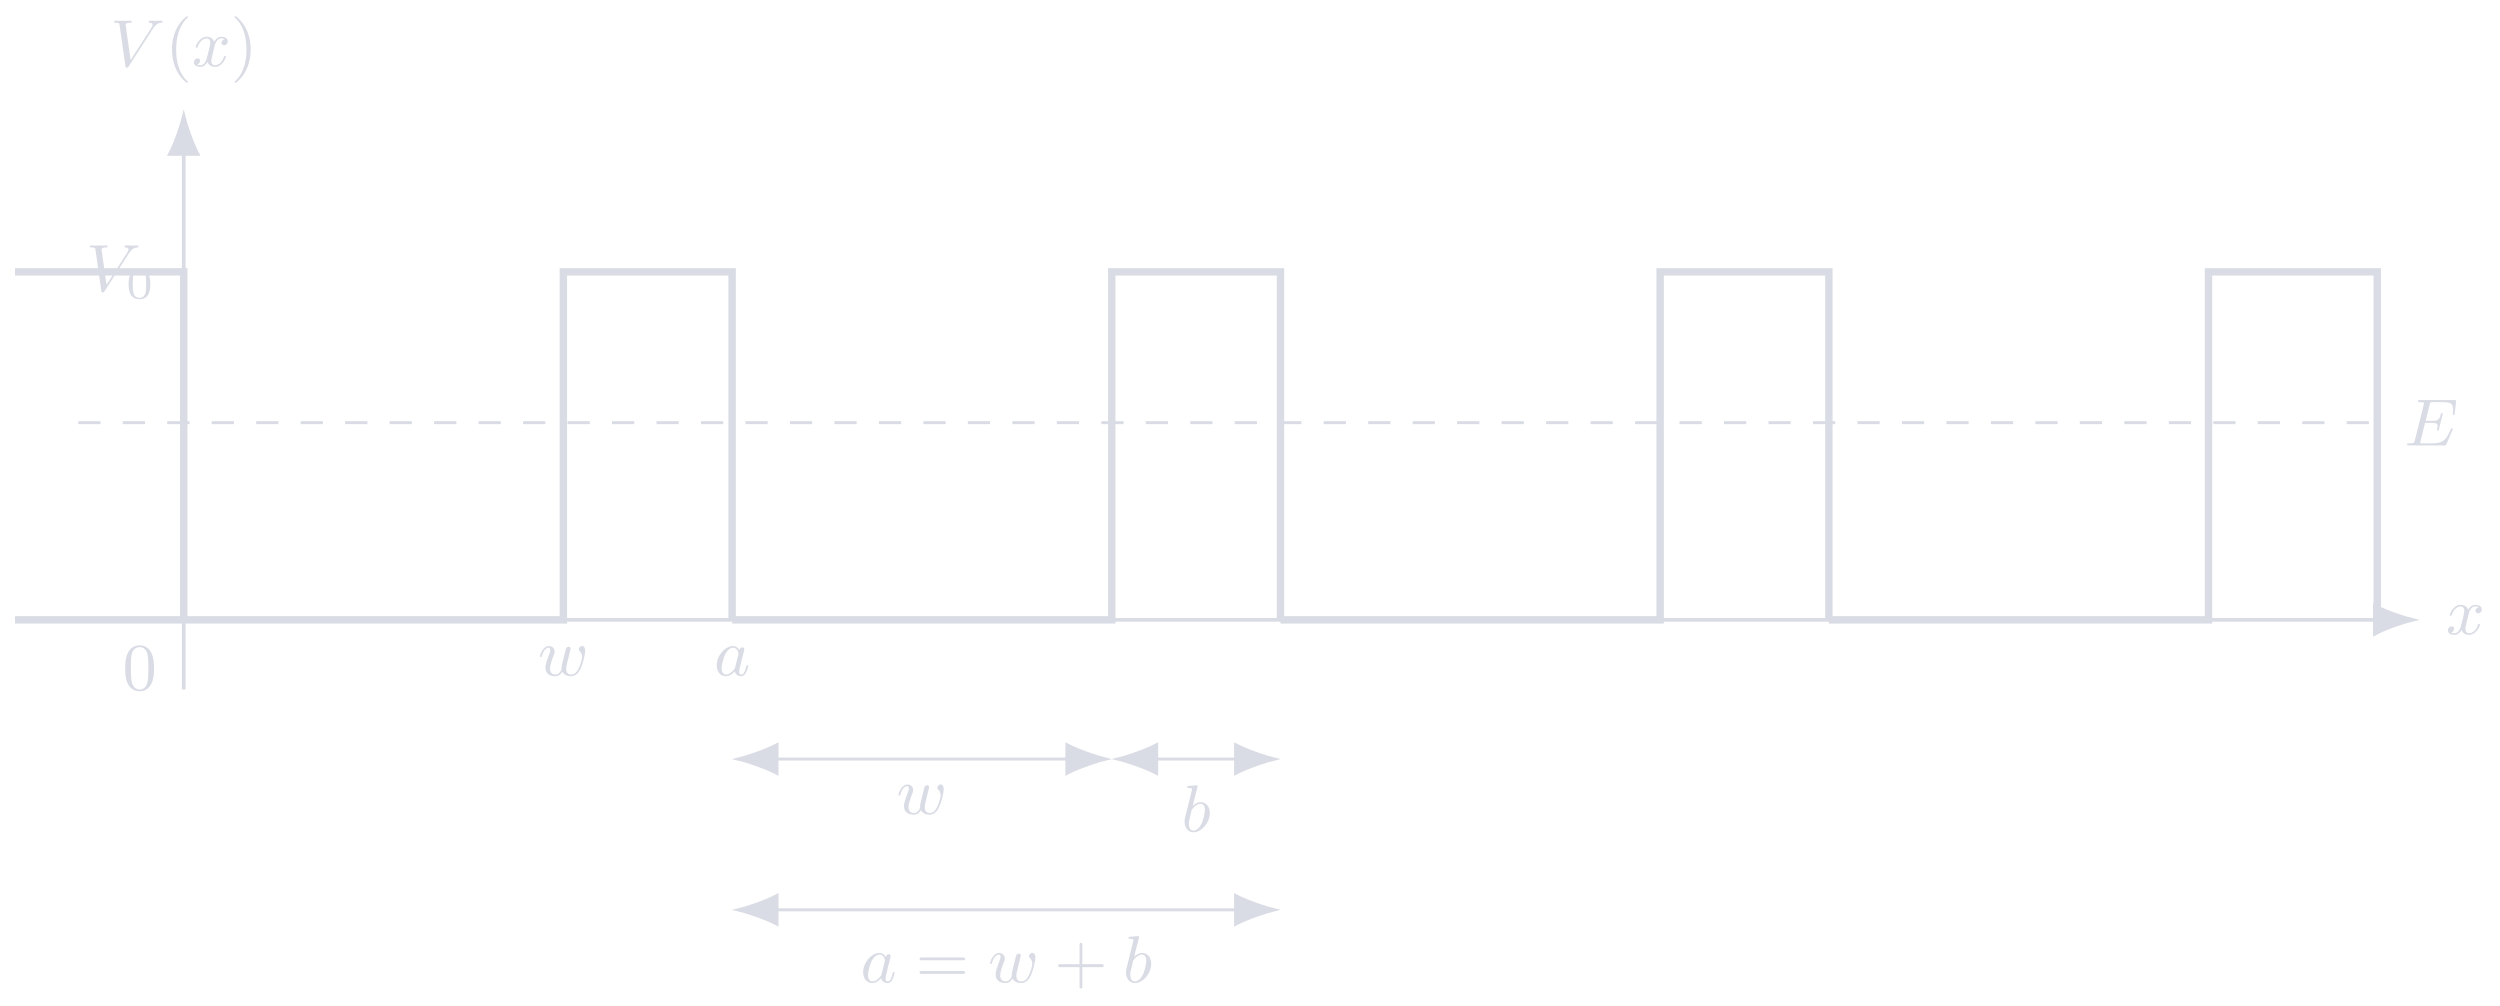
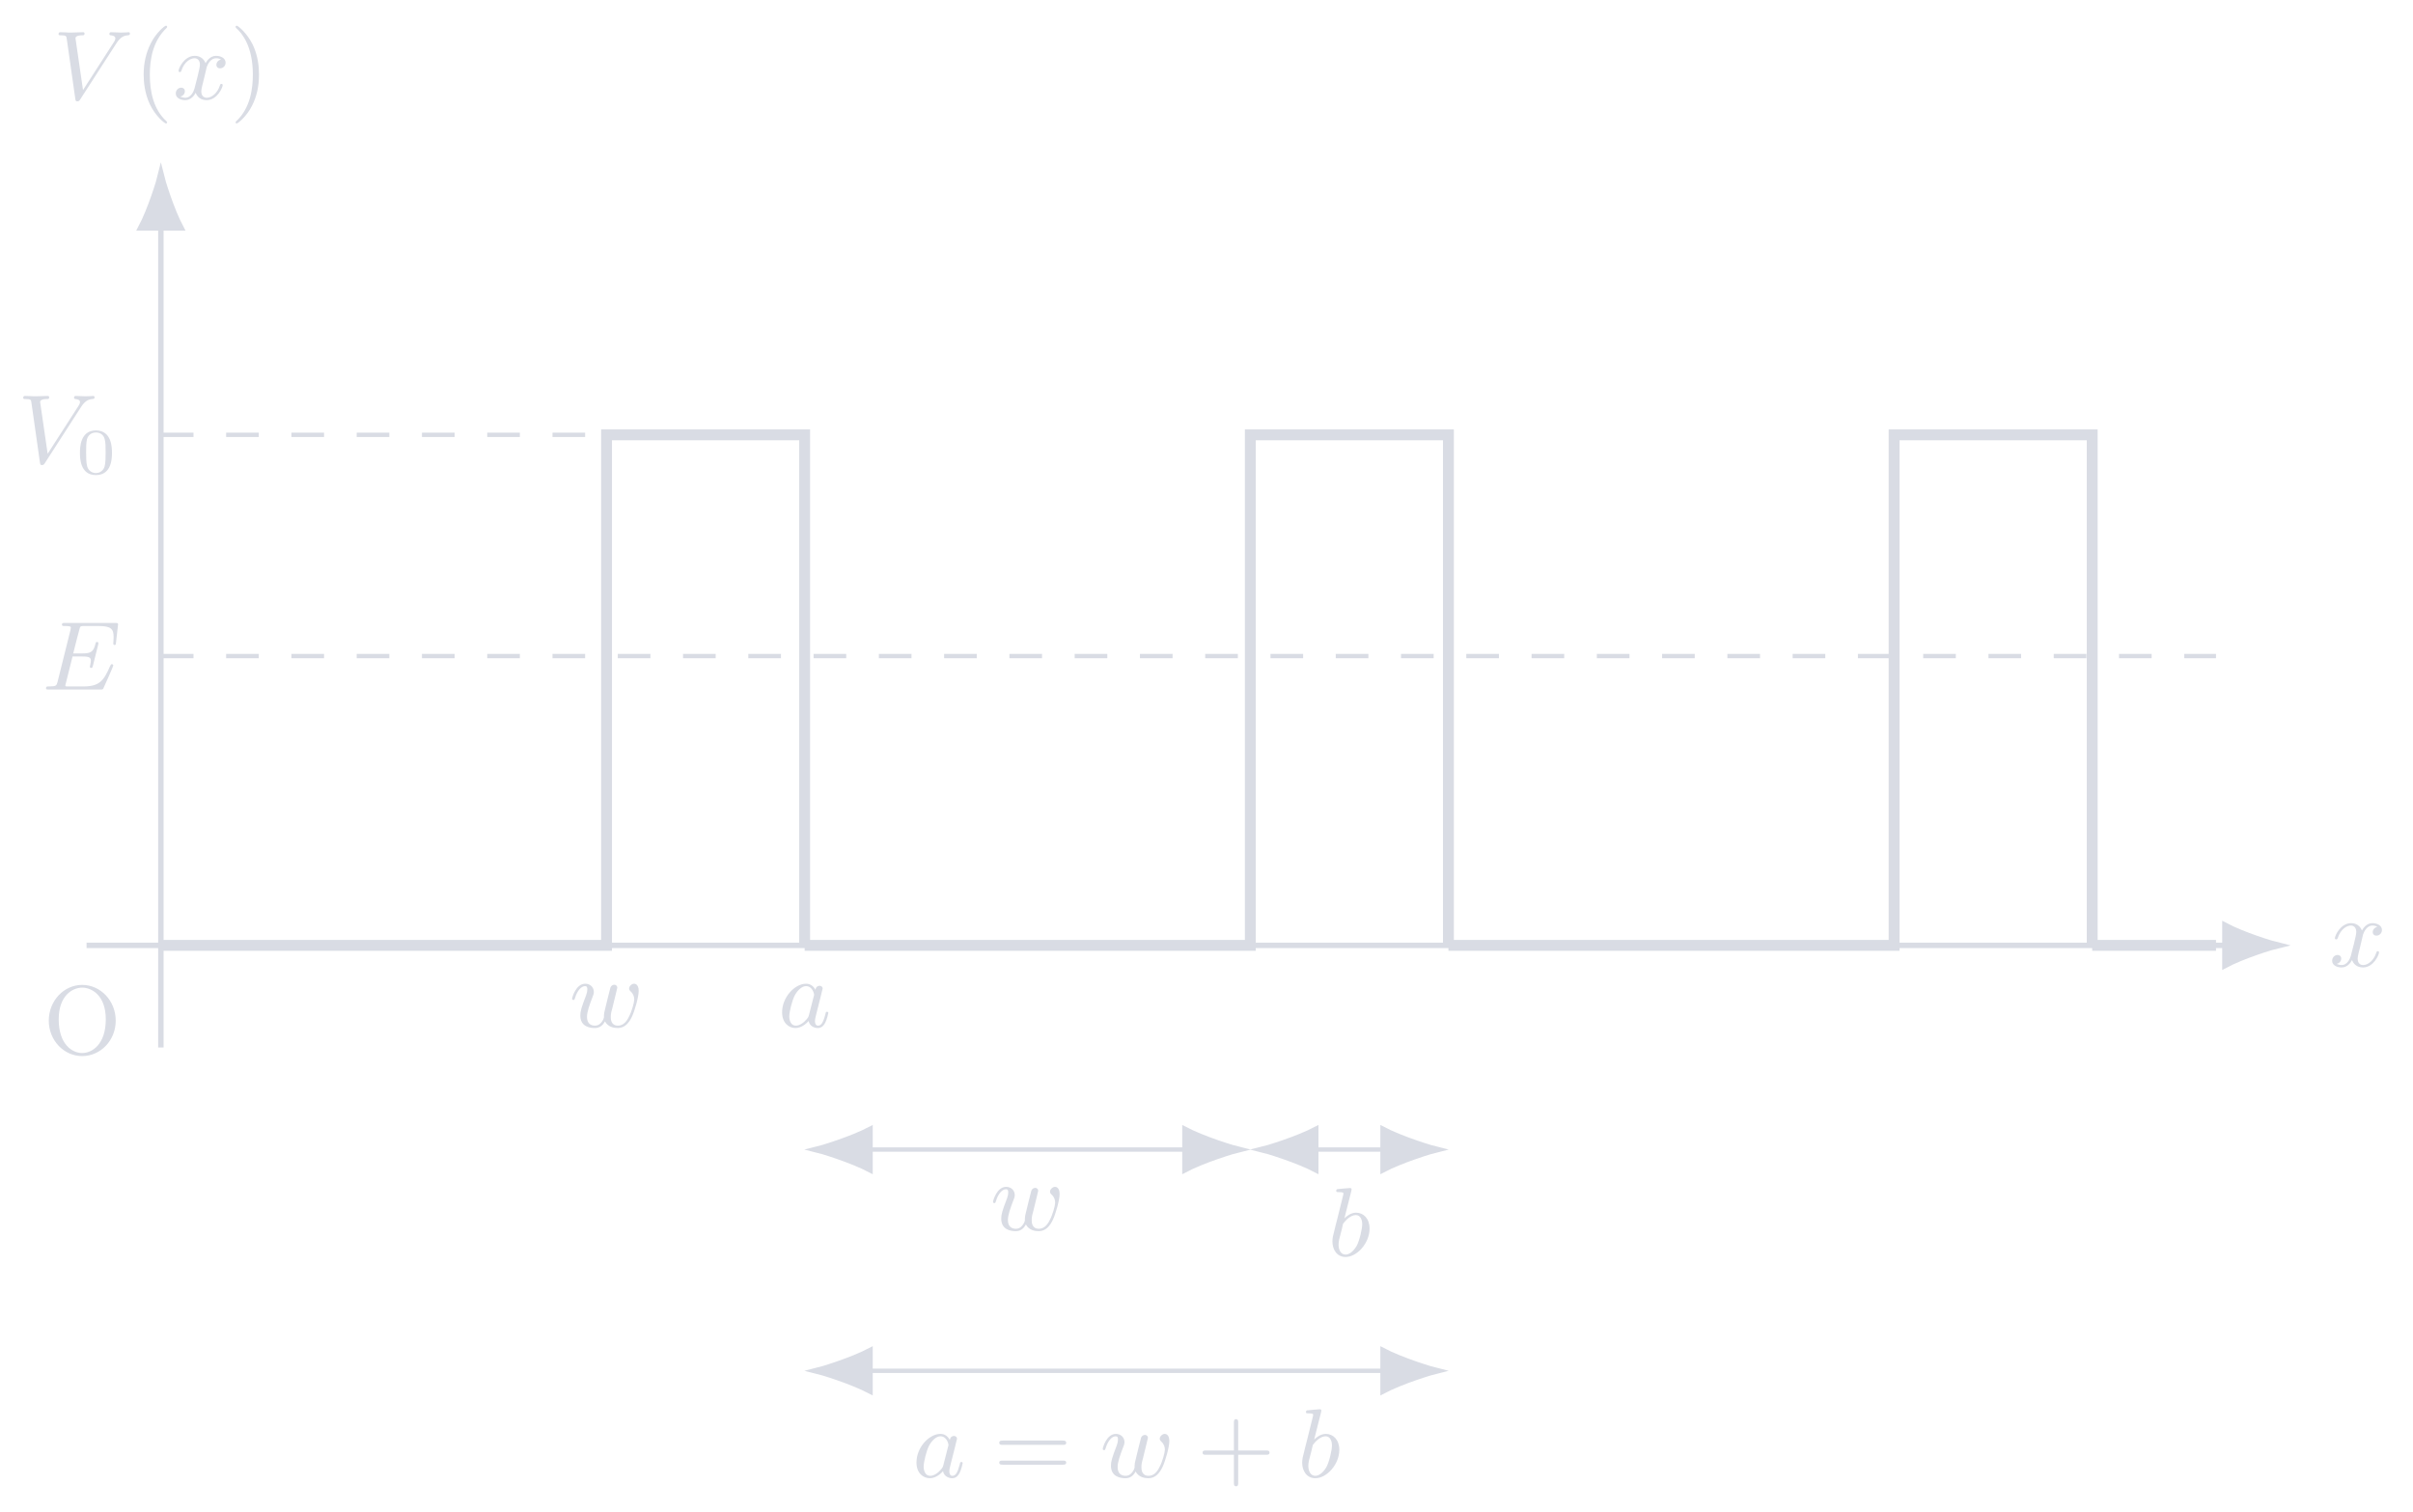
- <svg xmlns="http://www.w3.org/2000/svg" xmlns:xlink="http://www.w3.org/1999/xlink" width="470.05pt" height="189.00pt" viewBox="0 0 335.75 135">
+ <svg xmlns="http://www.w3.org/2000/svg" xmlns:xlink="http://www.w3.org/1999/xlink" width="308.35pt" height="193.20pt" viewBox="0 0 220.25 138">
  <defs>
    <g>
      <g id="glyph-0-0">
-         <path d="M 4.406 -3.609 C 4.078 -3.547 3.969 -3.266 3.969 -3.141 C 3.969 -2.969 4.094 -2.812 4.328 -2.812 C 4.578 -2.812 4.812 -3.031 4.812 -3.344 C 4.812 -3.75 4.375 -3.953 3.953 -3.953 C 3.406 -3.953 3.094 -3.484 2.984 -3.297 C 2.812 -3.734 2.422 -3.953 2 -3.953 C 1.031 -3.953 0.516 -2.812 0.516 -2.578 C 0.516 -2.5 0.578 -2.469 0.641 -2.469 C 0.719 -2.469 0.75 -2.516 0.766 -2.562 C 1.047 -3.453 1.641 -3.734 1.984 -3.734 C 2.234 -3.734 2.469 -3.562 2.469 -3.141 C 2.469 -2.812 2.094 -1.391 1.969 -0.953 C 1.891 -0.688 1.625 -0.125 1.141 -0.125 C 0.953 -0.125 0.766 -0.188 0.688 -0.234 C 0.922 -0.281 1.094 -0.5 1.094 -0.719 C 1.094 -0.953 0.938 -1.047 0.766 -1.047 C 0.5 -1.047 0.266 -0.828 0.266 -0.516 C 0.266 -0.078 0.75 0.094 1.125 0.094 C 1.641 0.094 1.953 -0.328 2.094 -0.578 C 2.312 0.016 2.844 0.094 3.078 0.094 C 4.047 0.094 4.562 -1.062 4.562 -1.281 C 4.562 -1.328 4.531 -1.391 4.438 -1.391 C 4.344 -1.391 4.328 -1.359 4.281 -1.219 C 4.094 -0.578 3.578 -0.125 3.109 -0.125 C 2.844 -0.125 2.609 -0.281 2.609 -0.719 C 2.609 -0.906 2.734 -1.406 2.812 -1.75 C 2.844 -1.906 3.094 -2.875 3.109 -2.938 C 3.219 -3.266 3.484 -3.734 3.938 -3.734 C 4.094 -3.734 4.266 -3.703 4.406 -3.609 Z M 4.406 -3.609 " />
+         <path d="M 4.391 -3.609 C 4.062 -3.547 3.969 -3.266 3.969 -3.125 C 3.969 -2.953 4.094 -2.812 4.312 -2.812 C 4.562 -2.812 4.812 -3.016 4.812 -3.328 C 4.812 -3.75 4.359 -3.953 3.938 -3.953 C 3.406 -3.953 3.094 -3.484 2.984 -3.281 C 2.812 -3.734 2.422 -3.953 2 -3.953 C 1.031 -3.953 0.516 -2.812 0.516 -2.578 C 0.516 -2.5 0.578 -2.469 0.641 -2.469 C 0.719 -2.469 0.75 -2.516 0.766 -2.562 C 1.047 -3.453 1.641 -3.734 1.969 -3.734 C 2.234 -3.734 2.469 -3.562 2.469 -3.141 C 2.469 -2.812 2.078 -1.391 1.969 -0.953 C 1.891 -0.672 1.625 -0.125 1.141 -0.125 C 0.953 -0.125 0.766 -0.188 0.672 -0.234 C 0.922 -0.281 1.094 -0.484 1.094 -0.719 C 1.094 -0.953 0.922 -1.047 0.766 -1.047 C 0.5 -1.047 0.266 -0.828 0.266 -0.516 C 0.266 -0.078 0.75 0.094 1.125 0.094 C 1.641 0.094 1.953 -0.328 2.078 -0.578 C 2.312 0.016 2.828 0.094 3.078 0.094 C 4.047 0.094 4.547 -1.062 4.547 -1.281 C 4.547 -1.328 4.516 -1.391 4.438 -1.391 C 4.328 -1.391 4.328 -1.344 4.281 -1.219 C 4.078 -0.578 3.562 -0.125 3.094 -0.125 C 2.844 -0.125 2.594 -0.281 2.594 -0.719 C 2.594 -0.906 2.719 -1.406 2.812 -1.75 C 2.844 -1.906 3.078 -2.875 3.094 -2.938 C 3.203 -3.25 3.484 -3.734 3.938 -3.734 C 4.094 -3.734 4.266 -3.703 4.391 -3.609 Z M 4.391 -3.609 " />
      </g>
      <g id="glyph-0-1">
-         <path d="M 5.781 -5.062 C 6.156 -5.625 6.469 -5.797 6.875 -5.844 C 6.984 -5.844 7.062 -5.859 7.062 -6 C 7.062 -6.062 7.016 -6.109 6.953 -6.109 C 6.906 -6.109 6.688 -6.094 6.219 -6.094 C 5.922 -6.094 5.625 -6.109 5.344 -6.109 C 5.281 -6.109 5.188 -6.094 5.188 -5.953 C 5.188 -5.844 5.281 -5.844 5.312 -5.844 C 5.406 -5.828 5.719 -5.812 5.719 -5.547 C 5.719 -5.484 5.688 -5.422 5.656 -5.344 C 5.625 -5.266 5.609 -5.234 5.562 -5.172 L 2.766 -0.828 L 2.094 -5.562 C 2.094 -5.656 2.156 -5.844 2.703 -5.844 C 2.812 -5.844 2.922 -5.844 2.922 -6 C 2.922 -6.094 2.828 -6.109 2.781 -6.109 C 2.609 -6.109 2.422 -6.094 2.25 -6.094 C 2.078 -6.094 1.875 -6.094 1.688 -6.094 C 1.531 -6.094 1.281 -6.094 1.203 -6.094 C 1.125 -6.094 0.766 -6.109 0.688 -6.109 C 0.656 -6.109 0.531 -6.109 0.531 -5.953 C 0.531 -5.844 0.625 -5.844 0.734 -5.844 C 1.234 -5.844 1.25 -5.75 1.281 -5.531 L 2.062 -0.031 C 2.094 0.141 2.109 0.203 2.25 0.203 C 2.406 0.203 2.453 0.125 2.516 0.016 Z M 5.781 -5.062 " />
+         <path d="M 5.781 -5.047 C 6.141 -5.625 6.453 -5.797 6.859 -5.828 C 6.969 -5.844 7.047 -5.844 7.047 -5.984 C 7.047 -6.062 7 -6.109 6.938 -6.109 C 6.906 -6.109 6.672 -6.078 6.203 -6.078 C 5.922 -6.078 5.609 -6.109 5.328 -6.109 C 5.266 -6.109 5.172 -6.094 5.172 -5.938 C 5.172 -5.844 5.266 -5.828 5.297 -5.828 C 5.391 -5.812 5.719 -5.797 5.719 -5.547 C 5.719 -5.469 5.688 -5.406 5.656 -5.328 C 5.609 -5.266 5.594 -5.234 5.562 -5.172 L 2.766 -0.828 L 2.078 -5.562 C 2.078 -5.641 2.141 -5.828 2.703 -5.828 C 2.812 -5.828 2.906 -5.828 2.906 -5.984 C 2.906 -6.094 2.828 -6.109 2.766 -6.109 C 2.609 -6.109 2.422 -6.094 2.25 -6.094 C 2.078 -6.094 1.875 -6.078 1.688 -6.078 C 1.531 -6.078 1.281 -6.078 1.203 -6.094 C 1.125 -6.094 0.766 -6.109 0.688 -6.109 C 0.656 -6.109 0.531 -6.109 0.531 -5.938 C 0.531 -5.828 0.625 -5.828 0.734 -5.828 C 1.234 -5.828 1.25 -5.75 1.281 -5.516 L 2.062 -0.031 C 2.094 0.141 2.094 0.203 2.25 0.203 C 2.391 0.203 2.453 0.125 2.516 0.016 Z M 5.781 -5.047 " />
      </g>
      <g id="glyph-0-2">
-         <path d="M 2.812 -3.031 L 3.719 -3.031 C 4.359 -3.031 4.5 -2.922 4.5 -2.625 C 4.5 -2.547 4.469 -2.359 4.438 -2.219 C 4.406 -2.172 4.406 -2.125 4.406 -2.094 C 4.406 -2.094 4.406 -1.984 4.516 -1.984 C 4.625 -1.984 4.641 -2.047 4.672 -2.172 L 5.141 -4.062 C 5.188 -4.188 5.188 -4.203 5.188 -4.234 C 5.188 -4.312 5.125 -4.344 5.062 -4.344 C 4.953 -4.344 4.953 -4.297 4.906 -4.125 C 4.734 -3.422 4.453 -3.297 3.734 -3.297 L 2.891 -3.297 C 3.016 -3.859 3.438 -5.562 3.484 -5.672 C 3.531 -5.797 3.594 -5.812 3.891 -5.812 L 5.203 -5.812 C 6.328 -5.812 6.578 -5.547 6.578 -4.812 C 6.578 -4.547 6.531 -4.266 6.531 -4.203 C 6.531 -4.141 6.578 -4.078 6.656 -4.078 C 6.766 -4.078 6.781 -4.141 6.797 -4.297 L 6.984 -5.969 C 6.984 -6.094 6.891 -6.094 6.719 -6.094 L 2.109 -6.094 C 1.938 -6.094 1.844 -6.094 1.844 -5.922 C 1.844 -5.812 1.938 -5.812 2.125 -5.812 C 2.156 -5.812 2.312 -5.812 2.469 -5.797 C 2.656 -5.766 2.672 -5.734 2.672 -5.656 C 2.672 -5.625 2.672 -5.609 2.625 -5.438 L 1.438 -0.688 C 1.359 -0.359 1.328 -0.281 0.656 -0.281 C 0.5 -0.281 0.391 -0.281 0.391 -0.109 C 0.391 0 0.484 0 0.641 0 L 5.375 0 C 5.531 0 5.547 0 5.578 -0.031 C 5.609 -0.047 5.609 -0.047 5.672 -0.172 C 5.781 -0.406 6.531 -2.109 6.531 -2.188 C 6.531 -2.266 6.484 -2.312 6.406 -2.312 C 6.344 -2.312 6.328 -2.297 6.234 -2.094 C 5.672 -0.844 5.312 -0.281 3.828 -0.281 L 2.453 -0.281 C 2.328 -0.281 2.312 -0.281 2.281 -0.281 C 2.188 -0.297 2.156 -0.297 2.156 -0.359 C 2.156 -0.391 2.156 -0.406 2.203 -0.578 Z M 2.812 -3.031 " />
+         <path d="M 2.812 -3.016 L 3.719 -3.016 C 4.359 -3.016 4.484 -2.906 4.484 -2.625 C 4.484 -2.547 4.453 -2.359 4.422 -2.219 C 4.406 -2.156 4.391 -2.125 4.391 -2.094 C 4.391 -2.078 4.391 -1.969 4.516 -1.969 C 4.625 -1.969 4.625 -2.031 4.672 -2.172 L 5.141 -4.047 C 5.172 -4.172 5.172 -4.188 5.172 -4.234 C 5.172 -4.297 5.125 -4.344 5.047 -4.344 C 4.953 -4.344 4.938 -4.297 4.891 -4.125 C 4.719 -3.422 4.438 -3.297 3.734 -3.297 L 2.875 -3.297 C 3.016 -3.859 3.438 -5.547 3.484 -5.656 C 3.531 -5.781 3.594 -5.797 3.891 -5.797 L 5.203 -5.797 C 6.312 -5.797 6.562 -5.531 6.562 -4.812 C 6.562 -4.531 6.531 -4.266 6.531 -4.203 C 6.531 -4.125 6.562 -4.062 6.656 -4.062 C 6.75 -4.062 6.766 -4.125 6.781 -4.297 L 6.969 -5.953 C 6.969 -6.078 6.875 -6.078 6.719 -6.078 L 2.109 -6.078 C 1.938 -6.078 1.844 -6.078 1.844 -5.922 C 1.844 -5.797 1.938 -5.797 2.125 -5.797 C 2.156 -5.797 2.312 -5.797 2.453 -5.781 C 2.656 -5.75 2.656 -5.719 2.656 -5.641 C 2.656 -5.609 2.656 -5.594 2.625 -5.438 L 1.438 -0.672 C 1.344 -0.359 1.328 -0.281 0.656 -0.281 C 0.484 -0.281 0.391 -0.281 0.391 -0.109 C 0.391 0 0.484 0 0.641 0 L 5.359 0 C 5.516 0 5.547 0 5.562 -0.031 C 5.594 -0.047 5.609 -0.047 5.656 -0.172 C 5.766 -0.406 6.531 -2.109 6.531 -2.188 C 6.531 -2.266 6.469 -2.312 6.406 -2.312 C 6.328 -2.312 6.312 -2.297 6.219 -2.094 C 5.672 -0.844 5.297 -0.281 3.812 -0.281 L 2.453 -0.281 C 2.328 -0.281 2.312 -0.281 2.266 -0.281 C 2.188 -0.297 2.156 -0.297 2.156 -0.359 C 2.156 -0.391 2.156 -0.406 2.203 -0.578 Z M 2.812 -3.016 " />
      </g>
      <g id="glyph-0-3">
-         <path d="M 4.266 -3.062 C 4.312 -3.234 4.391 -3.562 4.391 -3.594 C 4.391 -3.719 4.312 -3.859 4.125 -3.859 C 4 -3.859 3.844 -3.781 3.766 -3.609 C 3.75 -3.562 3.328 -1.828 3.266 -1.609 C 3.219 -1.391 3.188 -1.25 3.172 -1.031 C 3.219 -0.812 3.078 -0.609 2.953 -0.438 C 2.75 -0.188 2.547 -0.125 2.359 -0.125 C 2.047 -0.125 1.625 -0.266 1.625 -0.938 C 1.625 -1.391 1.859 -2.031 2.141 -2.766 C 2.188 -2.891 2.25 -3.031 2.25 -3.203 C 2.25 -3.641 1.922 -3.953 1.484 -3.953 C 0.625 -3.953 0.266 -2.688 0.266 -2.578 C 0.266 -2.5 0.328 -2.469 0.391 -2.469 C 0.484 -2.469 0.5 -2.531 0.531 -2.641 C 0.719 -3.297 1.078 -3.734 1.453 -3.734 C 1.625 -3.734 1.672 -3.609 1.672 -3.438 C 1.672 -3.281 1.625 -3.125 1.547 -2.906 C 1.109 -1.766 1.016 -1.438 1.016 -1.062 C 1.016 -0.031 1.891 0.094 2.344 0.094 C 2.688 0.094 3.016 -0.047 3.281 -0.516 C 3.547 0.016 4.109 0.094 4.438 0.094 C 5.078 0.094 5.469 -0.359 5.75 -0.953 C 6 -1.484 6.344 -2.75 6.344 -3.297 C 6.344 -3.938 6.016 -3.969 5.938 -3.969 C 5.719 -3.969 5.484 -3.719 5.484 -3.516 C 5.484 -3.391 5.562 -3.312 5.625 -3.266 C 5.859 -3.031 5.938 -2.75 5.938 -2.516 C 5.938 -2.25 5.719 -1.422 5.453 -0.906 C 5.25 -0.516 4.953 -0.125 4.469 -0.125 C 3.797 -0.125 3.797 -0.75 3.797 -0.906 C 3.797 -1.156 3.844 -1.344 3.922 -1.656 Z M 4.266 -3.062 " />
+         <path d="M 4.266 -3.062 C 4.312 -3.234 4.391 -3.562 4.391 -3.594 C 4.391 -3.703 4.312 -3.859 4.109 -3.859 C 4 -3.859 3.828 -3.781 3.766 -3.609 C 3.75 -3.562 3.312 -1.828 3.266 -1.594 C 3.203 -1.391 3.188 -1.25 3.172 -1.031 C 3.203 -0.797 3.078 -0.609 2.938 -0.422 C 2.75 -0.188 2.547 -0.125 2.359 -0.125 C 2.031 -0.125 1.625 -0.266 1.625 -0.922 C 1.625 -1.391 1.859 -2.031 2.141 -2.766 C 2.188 -2.875 2.25 -3.031 2.25 -3.203 C 2.25 -3.641 1.906 -3.953 1.469 -3.953 C 0.609 -3.953 0.266 -2.688 0.266 -2.578 C 0.266 -2.5 0.328 -2.469 0.391 -2.469 C 0.484 -2.469 0.484 -2.516 0.531 -2.641 C 0.719 -3.281 1.078 -3.734 1.453 -3.734 C 1.625 -3.734 1.656 -3.609 1.656 -3.438 C 1.656 -3.281 1.625 -3.125 1.547 -2.906 C 1.109 -1.766 1.016 -1.438 1.016 -1.047 C 1.016 -0.031 1.891 0.094 2.328 0.094 C 2.688 0.094 3.016 -0.047 3.266 -0.516 C 3.547 0.016 4.109 0.094 4.438 0.094 C 5.062 0.094 5.453 -0.359 5.734 -0.953 C 5.984 -1.484 6.344 -2.75 6.344 -3.297 C 6.344 -3.922 6 -3.953 5.922 -3.953 C 5.703 -3.953 5.469 -3.719 5.469 -3.516 C 5.469 -3.375 5.547 -3.312 5.609 -3.25 C 5.859 -3.031 5.938 -2.75 5.938 -2.516 C 5.938 -2.25 5.719 -1.422 5.438 -0.906 C 5.25 -0.516 4.938 -0.125 4.453 -0.125 C 3.797 -0.125 3.797 -0.75 3.797 -0.906 C 3.797 -1.156 3.828 -1.344 3.922 -1.656 Z M 4.266 -3.062 " />
      </g>
      <g id="glyph-0-4">
-         <path d="M 3.422 -3.406 C 3.25 -3.719 2.969 -3.953 2.562 -3.953 C 1.531 -3.953 0.375 -2.719 0.375 -1.359 C 0.375 -0.359 1 0.094 1.609 0.094 C 2.188 0.094 2.656 -0.391 2.797 -0.562 C 2.906 -0.062 3.344 0.094 3.641 0.094 C 3.891 0.094 4.125 -0.016 4.312 -0.391 C 4.469 -0.688 4.609 -1.25 4.609 -1.281 C 4.609 -1.328 4.578 -1.391 4.484 -1.391 C 4.375 -1.391 4.375 -1.344 4.328 -1.172 C 4.141 -0.391 3.938 -0.125 3.656 -0.125 C 3.438 -0.125 3.391 -0.344 3.391 -0.531 C 3.391 -0.703 3.422 -0.891 3.516 -1.203 L 3.734 -2.125 C 3.797 -2.344 3.953 -3.016 4 -3.156 C 4.031 -3.281 4.078 -3.484 4.078 -3.516 C 4.078 -3.656 3.969 -3.781 3.812 -3.781 C 3.688 -3.781 3.469 -3.703 3.422 -3.406 Z M 2.844 -1.094 C 2.797 -0.922 2.797 -0.906 2.656 -0.75 C 2.328 -0.359 1.953 -0.125 1.625 -0.125 C 1.188 -0.125 1.031 -0.578 1.031 -0.969 C 1.031 -1.406 1.297 -2.438 1.516 -2.859 C 1.797 -3.406 2.219 -3.734 2.562 -3.734 C 3.172 -3.734 3.297 -3.016 3.297 -2.953 C 3.297 -2.906 3.281 -2.859 3.281 -2.812 Z M 2.844 -1.094 " />
+         <path d="M 3.422 -3.391 C 3.25 -3.719 2.969 -3.953 2.562 -3.953 C 1.531 -3.953 0.375 -2.719 0.375 -1.344 C 0.375 -0.359 1 0.094 1.594 0.094 C 2.188 0.094 2.656 -0.391 2.797 -0.547 C 2.891 -0.062 3.344 0.094 3.625 0.094 C 3.891 0.094 4.109 -0.016 4.312 -0.391 C 4.469 -0.688 4.594 -1.25 4.594 -1.281 C 4.594 -1.328 4.562 -1.391 4.484 -1.391 C 4.375 -1.391 4.359 -1.344 4.328 -1.172 C 4.125 -0.391 3.938 -0.125 3.656 -0.125 C 3.438 -0.125 3.375 -0.344 3.375 -0.531 C 3.375 -0.703 3.422 -0.891 3.5 -1.203 L 3.734 -2.125 C 3.797 -2.344 3.953 -3.016 3.984 -3.141 C 4.016 -3.266 4.078 -3.484 4.078 -3.516 C 4.078 -3.656 3.953 -3.766 3.797 -3.766 C 3.688 -3.766 3.453 -3.703 3.422 -3.391 Z M 2.828 -1.094 C 2.781 -0.922 2.781 -0.906 2.641 -0.734 C 2.328 -0.359 1.953 -0.125 1.625 -0.125 C 1.188 -0.125 1.031 -0.578 1.031 -0.969 C 1.031 -1.406 1.297 -2.438 1.516 -2.859 C 1.797 -3.391 2.203 -3.734 2.562 -3.734 C 3.156 -3.734 3.297 -3.016 3.297 -2.953 C 3.297 -2.906 3.281 -2.844 3.266 -2.812 Z M 2.828 -1.094 " />
      </g>
      <g id="glyph-0-5">
-         <path d="M 2.141 -5.906 C 2.172 -6.031 2.172 -6.047 2.172 -6.094 C 2.172 -6.172 2.125 -6.219 2.047 -6.219 C 1.922 -6.219 1.125 -6.141 0.953 -6.125 C 0.859 -6.109 0.766 -6.109 0.766 -5.953 C 0.766 -5.844 0.859 -5.844 1 -5.844 C 1.422 -5.844 1.422 -5.781 1.422 -5.688 C 1.422 -5.641 1.422 -5.625 1.359 -5.375 L 0.891 -3.484 C 0.766 -2.984 0.641 -2.531 0.547 -2.109 C 0.484 -1.891 0.422 -1.625 0.422 -1.328 C 0.422 -0.562 0.844 0.094 1.625 0.094 C 2.672 0.094 3.812 -1.156 3.812 -2.5 C 3.812 -3.422 3.25 -3.953 2.578 -3.953 C 2.125 -3.953 1.734 -3.641 1.516 -3.453 Z M 1.391 -2.938 C 1.641 -3.297 2.109 -3.734 2.562 -3.734 C 2.984 -3.734 3.156 -3.312 3.156 -2.891 C 3.156 -2.484 2.906 -1.375 2.625 -0.906 C 2.297 -0.328 1.891 -0.125 1.625 -0.125 C 1.172 -0.125 1 -0.578 1 -1.031 C 1 -1.344 1.062 -1.578 1.266 -2.406 Z M 1.391 -2.938 " />
+         <path d="M 2.141 -5.906 C 2.172 -6.031 2.172 -6.047 2.172 -6.078 C 2.172 -6.156 2.125 -6.203 2.031 -6.203 C 1.906 -6.203 1.125 -6.125 0.953 -6.109 C 0.859 -6.109 0.766 -6.094 0.766 -5.938 C 0.766 -5.828 0.859 -5.828 1 -5.828 C 1.422 -5.828 1.422 -5.766 1.422 -5.688 C 1.422 -5.625 1.422 -5.609 1.359 -5.375 L 0.891 -3.484 C 0.766 -2.984 0.641 -2.531 0.547 -2.109 C 0.484 -1.891 0.422 -1.625 0.422 -1.328 C 0.422 -0.562 0.844 0.094 1.625 0.094 C 2.656 0.094 3.812 -1.156 3.812 -2.5 C 3.812 -3.422 3.25 -3.953 2.578 -3.953 C 2.125 -3.953 1.719 -3.641 1.516 -3.438 Z M 1.391 -2.938 C 1.641 -3.281 2.094 -3.734 2.562 -3.734 C 2.969 -3.734 3.141 -3.312 3.141 -2.891 C 3.141 -2.484 2.891 -1.375 2.625 -0.906 C 2.281 -0.328 1.891 -0.125 1.625 -0.125 C 1.172 -0.125 0.984 -0.578 0.984 -1.031 C 0.984 -1.344 1.047 -1.578 1.266 -2.391 Z M 1.391 -2.938 " />
      </g>
      <g id="glyph-1-0">
-         <path d="M 3.047 2.125 C 3.047 2.094 3.031 2.062 2.969 2 C 1.812 0.938 1.469 -0.672 1.469 -2.234 C 1.469 -3.625 1.734 -5.312 3 -6.516 C 3.031 -6.547 3.047 -6.578 3.047 -6.609 C 3.047 -6.672 3.016 -6.719 2.953 -6.719 C 2.844 -6.719 2.031 -6.062 1.547 -5.094 C 1.125 -4.234 0.906 -3.312 0.906 -2.25 C 0.906 -1.609 0.984 -0.578 1.484 0.469 C 2 1.578 2.844 2.234 2.953 2.234 C 3.016 2.234 3.047 2.188 3.047 2.125 Z M 3.047 2.125 " />
+         <path d="M 3.047 2.125 C 3.047 2.078 3.016 2.062 2.969 2 C 1.812 0.938 1.469 -0.672 1.469 -2.234 C 1.469 -3.625 1.734 -5.297 3 -6.5 C 3.031 -6.531 3.047 -6.562 3.047 -6.609 C 3.047 -6.672 3 -6.703 2.938 -6.703 C 2.828 -6.703 2.031 -6.062 1.547 -5.078 C 1.125 -4.234 0.906 -3.312 0.906 -2.25 C 0.906 -1.594 0.984 -0.578 1.469 0.469 C 2 1.578 2.828 2.219 2.938 2.219 C 3 2.219 3.047 2.188 3.047 2.125 Z M 3.047 2.125 " />
      </g>
      <g id="glyph-1-1">
-         <path d="M 2.672 -2.25 C 2.672 -2.984 2.562 -3.969 2.094 -4.953 C 1.562 -6.062 0.734 -6.719 0.625 -6.719 C 0.531 -6.719 0.516 -6.641 0.516 -6.609 C 0.516 -6.578 0.531 -6.547 0.594 -6.484 C 1.125 -6.016 2.109 -4.797 2.109 -2.25 C 2.109 -0.969 1.875 0.812 0.578 2.016 C 0.562 2.047 0.516 2.094 0.516 2.125 C 0.516 2.156 0.531 2.234 0.625 2.234 C 0.734 2.234 1.547 1.578 2.016 0.609 C 2.453 -0.25 2.672 -1.172 2.672 -2.25 Z M 2.672 -2.25 " />
+         <path d="M 2.656 -2.25 C 2.656 -2.969 2.562 -3.953 2.094 -4.953 C 1.562 -6.047 0.734 -6.703 0.625 -6.703 C 0.531 -6.703 0.516 -6.625 0.516 -6.609 C 0.516 -6.562 0.531 -6.531 0.594 -6.469 C 1.125 -6 2.094 -4.797 2.094 -2.25 C 2.094 -0.969 1.875 0.812 0.578 2.016 C 0.547 2.047 0.516 2.078 0.516 2.125 C 0.516 2.156 0.531 2.219 0.625 2.219 C 0.734 2.219 1.531 1.578 2.016 0.609 C 2.453 -0.25 2.656 -1.172 2.656 -2.25 Z M 2.656 -2.25 " />
      </g>
      <g id="glyph-1-2">
-         <path d="M 4.234 -2.859 C 4.234 -3.469 4.203 -4.234 3.891 -4.906 C 3.5 -5.75 2.812 -5.969 2.297 -5.969 C 1.766 -5.969 1.078 -5.75 0.688 -4.891 C 0.406 -4.266 0.359 -3.547 0.359 -2.859 C 0.359 -2.281 0.375 -1.422 0.766 -0.703 C 1.188 0.047 1.875 0.203 2.297 0.203 C 2.875 0.203 3.531 -0.047 3.906 -0.875 C 4.188 -1.484 4.234 -2.156 4.234 -2.859 Z M 2.297 -0.031 C 2.031 -0.031 1.391 -0.156 1.219 -1.156 C 1.125 -1.688 1.125 -2.469 1.125 -2.969 C 1.125 -3.578 1.125 -4.281 1.234 -4.781 C 1.422 -5.578 1.984 -5.734 2.297 -5.734 C 2.625 -5.734 3.203 -5.562 3.359 -4.734 C 3.469 -4.234 3.469 -3.531 3.469 -2.969 C 3.469 -2.422 3.469 -1.672 3.375 -1.141 C 3.188 -0.109 2.531 -0.031 2.297 -0.031 Z M 2.297 -0.031 " />
+         <path d="M 6.328 -2.953 C 6.453 -2.953 6.625 -2.953 6.625 -3.141 C 6.625 -3.344 6.422 -3.344 6.297 -3.344 L 0.844 -3.344 C 0.703 -3.344 0.516 -3.344 0.516 -3.141 C 0.516 -2.953 0.688 -2.953 0.797 -2.953 Z M 6.297 -1.141 C 6.422 -1.141 6.625 -1.141 6.625 -1.328 C 6.625 -1.516 6.453 -1.516 6.328 -1.516 L 0.797 -1.516 C 0.688 -1.516 0.516 -1.516 0.516 -1.328 C 0.516 -1.141 0.703 -1.141 0.844 -1.141 Z M 6.297 -1.141 " />
      </g>
      <g id="glyph-1-3">
-         <path d="M 6.344 -2.969 C 6.469 -2.969 6.641 -2.969 6.641 -3.156 C 6.641 -3.344 6.438 -3.344 6.297 -3.344 L 0.844 -3.344 C 0.703 -3.344 0.516 -3.344 0.516 -3.156 C 0.516 -2.969 0.688 -2.969 0.812 -2.969 Z M 6.297 -1.141 C 6.438 -1.141 6.641 -1.141 6.641 -1.328 C 6.641 -1.516 6.469 -1.516 6.344 -1.516 L 0.812 -1.516 C 0.688 -1.516 0.516 -1.516 0.516 -1.328 C 0.516 -1.141 0.703 -1.141 0.844 -1.141 Z M 6.297 -1.141 " />
-       </g>
-       <g id="glyph-1-4">
-         <path d="M 6.328 -2.047 C 6.453 -2.047 6.641 -2.047 6.641 -2.234 C 6.641 -2.438 6.469 -2.438 6.328 -2.438 L 3.766 -2.438 L 3.766 -5 C 3.766 -5.141 3.766 -5.312 3.578 -5.312 C 3.391 -5.312 3.391 -5.125 3.391 -5 L 3.391 -2.438 L 0.828 -2.438 C 0.703 -2.438 0.516 -2.438 0.516 -2.25 C 0.516 -2.047 0.688 -2.047 0.828 -2.047 L 3.391 -2.047 L 3.391 0.516 C 3.391 0.656 3.391 0.828 3.578 0.828 C 3.766 0.828 3.766 0.641 3.766 0.516 L 3.766 -2.047 Z M 6.328 -2.047 " />
+         <path d="M 6.312 -2.047 C 6.438 -2.047 6.625 -2.047 6.625 -2.234 C 6.625 -2.438 6.453 -2.438 6.312 -2.438 L 3.766 -2.438 L 3.766 -4.984 C 3.766 -5.125 3.766 -5.297 3.562 -5.297 C 3.375 -5.297 3.375 -5.109 3.375 -4.984 L 3.375 -2.438 L 0.828 -2.438 C 0.703 -2.438 0.516 -2.438 0.516 -2.25 C 0.516 -2.047 0.672 -2.047 0.828 -2.047 L 3.375 -2.047 L 3.375 0.516 C 3.375 0.656 3.375 0.828 3.578 0.828 C 3.766 0.828 3.766 0.641 3.766 0.516 L 3.766 -2.047 Z M 6.312 -2.047 " />
      </g>
      <g id="glyph-2-0">
-         <path d="M 3.281 -1.906 C 3.281 -2.344 3.281 -3.969 1.828 -3.969 C 0.359 -3.969 0.359 -2.344 0.359 -1.906 C 0.359 -1.469 0.359 0.125 1.828 0.125 C 3.281 0.125 3.281 -1.469 3.281 -1.906 Z M 1.828 -0.062 C 1.562 -0.062 1.156 -0.188 1.016 -0.688 C 0.922 -1.031 0.922 -1.609 0.922 -1.984 C 0.922 -2.375 0.922 -2.844 1.016 -3.156 C 1.156 -3.703 1.609 -3.781 1.828 -3.781 C 2.094 -3.781 2.484 -3.641 2.625 -3.188 C 2.703 -2.875 2.719 -2.438 2.719 -1.984 C 2.719 -1.594 2.719 -1 2.609 -0.656 C 2.453 -0.141 2.016 -0.062 1.828 -0.062 Z M 1.828 -0.062 " />
+         <path d="M 3.281 -1.906 C 3.281 -2.328 3.281 -3.953 1.812 -3.953 C 0.359 -3.953 0.359 -2.328 0.359 -1.906 C 0.359 -1.469 0.359 0.125 1.812 0.125 C 3.281 0.125 3.281 -1.469 3.281 -1.906 Z M 1.812 -0.062 C 1.562 -0.062 1.156 -0.188 1.016 -0.672 C 0.922 -1.031 0.922 -1.609 0.922 -1.969 C 0.922 -2.375 0.922 -2.828 1 -3.156 C 1.156 -3.688 1.609 -3.766 1.812 -3.766 C 2.094 -3.766 2.484 -3.641 2.609 -3.188 C 2.703 -2.875 2.703 -2.438 2.703 -1.969 C 2.703 -1.594 2.703 -1 2.609 -0.656 C 2.438 -0.141 2.016 -0.062 1.812 -0.062 Z M 1.812 -0.062 " />
+       </g>
+       <g id="glyph-3-0">
+         <path d="M 6.625 -3.031 C 6.625 -4.859 5.234 -6.297 3.562 -6.297 C 1.891 -6.297 0.516 -4.844 0.516 -3.031 C 0.516 -1.219 1.906 0.203 3.562 0.203 C 5.234 0.203 6.625 -1.219 6.625 -3.031 Z M 5.719 -3.156 C 5.719 -0.859 4.469 -0.078 3.562 -0.078 C 2.656 -0.078 1.422 -0.859 1.422 -3.156 C 1.422 -5.344 2.703 -6.047 3.562 -6.047 C 4.438 -6.047 5.719 -5.344 5.719 -3.156 Z M 5.719 -3.156 " />
      </g>
    </g>
  </defs>
-   <path fill="none" stroke-width="0.498" stroke-linecap="butt" stroke-linejoin="miter" stroke="#d9dce4" stroke-opacity="1" stroke-miterlimit="10" d="M -17.009 -0.001 L 294.489 -0.001 " transform="matrix(0.999256, 0, 0, -0.999256, 24.67563, 83.24528)" />
-   <path fill-rule="nonzero" fill="#d9dce4" fill-opacity="1" stroke-width="0.498" stroke-linecap="butt" stroke-linejoin="miter" stroke="#d9dce4" stroke-opacity="1" stroke-miterlimit="10" d="M 4.929 -0.001 C 4.323 0.144 1.665 0.957 -0 1.84 L -0 -1.842 C 1.665 -0.955 4.323 -0.142 4.929 -0.001 Z M 4.929 -0.001 " transform="matrix(0.999256, 0, 0, -0.999256, 318.9457, 83.24528)" />
+   <path fill="none" stroke-width="0.498" stroke-linecap="butt" stroke-linejoin="miter" stroke="#d9dce4" stroke-opacity="1" stroke-miterlimit="10" d="M -6.805 -0 L 189.04 -0 " transform="matrix(0.996606, 0, 0, -0.996606, 14.684, 86.31603)" />
+   <path fill-rule="nonzero" fill="#d9dce4" fill-opacity="1" stroke-width="0.498" stroke-linecap="butt" stroke-linejoin="miter" stroke="#d9dce4" stroke-opacity="1" stroke-miterlimit="10" d="M 4.931 -0 C 4.323 0.145 1.662 0.956 -0 1.842 L -0 -1.843 C 1.662 -0.957 4.323 -0.141 4.931 -0 Z M 4.931 -0 " transform="matrix(0.996606, 0, 0, -0.996606, 203.0822, 86.31603)" />
  <g fill="#d9dce4" fill-opacity="1">
-     <use xlink:href="#glyph-0-0" x="328.491" y="85.174" />
+     <use xlink:href="#glyph-0-0" x="212.604" y="88.24" />
  </g>
-   <path fill="none" stroke-width="0.498" stroke-linecap="butt" stroke-linejoin="miter" stroke="#d9dce4" stroke-opacity="1" stroke-miterlimit="10" d="M 0 -9.355 L 0 62.612 " transform="matrix(0.999256, 0, 0, -0.999256, 24.67563, 83.24528)" />
-   <path fill-rule="nonzero" fill="#d9dce4" fill-opacity="1" stroke-width="0.498" stroke-linecap="butt" stroke-linejoin="miter" stroke="#d9dce4" stroke-opacity="1" stroke-miterlimit="10" d="M 4.929 -0 C 4.323 0.144 1.665 0.958 -0 1.841 L -0 -1.841 C 1.665 -0.958 4.323 -0.145 4.929 -0 Z M 4.929 -0 " transform="matrix(0, -0.999256, -0.999256, 0, 24.67563, 20.67952)" />
+   <path fill="none" stroke-width="0.498" stroke-linecap="butt" stroke-linejoin="miter" stroke="#d9dce4" stroke-opacity="1" stroke-miterlimit="10" d="M -0 -9.356 L -0 65.731 " transform="matrix(0.996606, 0, 0, -0.996606, 14.684, 86.31603)" />
+   <path fill-rule="nonzero" fill="#d9dce4" fill-opacity="1" stroke-width="0.498" stroke-linecap="butt" stroke-linejoin="miter" stroke="#d9dce4" stroke-opacity="1" stroke-miterlimit="10" d="M 4.931 0 C 4.323 0.142 1.662 0.957 -0 1.843 L -0 -1.842 C 1.662 -0.956 4.323 -0.145 4.931 0 Z M 4.931 0 " transform="matrix(0, -0.996606, -0.996606, 0, 14.684, 20.80842)" />
  <g fill="#d9dce4" fill-opacity="1">
-     <use xlink:href="#glyph-0-1" x="14.776" y="8.891" />
+     <use xlink:href="#glyph-0-1" x="4.811" y="9.051" />
  </g>
  <g fill="#d9dce4" fill-opacity="1">
-     <use xlink:href="#glyph-1-0" x="22.192" y="8.891" />
+     <use xlink:href="#glyph-1-0" x="12.207" y="9.051" />
  </g>
  <g fill="#d9dce4" fill-opacity="1">
-     <use xlink:href="#glyph-0-0" x="25.774" y="8.891" />
+     <use xlink:href="#glyph-0-0" x="15.779" y="9.051" />
  </g>
  <g fill="#d9dce4" fill-opacity="1">
-     <use xlink:href="#glyph-1-1" x="30.994" y="8.891" />
+     <use xlink:href="#glyph-1-1" x="20.985" y="9.051" />
  </g>
-   <path fill="none" stroke-width="0.996" stroke-linecap="butt" stroke-linejoin="miter" stroke="#d9dce4" stroke-opacity="1" stroke-miterlimit="10" d="M -14.174 46.772 L -14.174 46.772 M -22.677 -0.001 L 0 -0.001 " transform="matrix(0.999256, 0, 0, -0.999256, 24.67563, 83.24528)" />
-   <path fill="none" stroke-width="0.996" stroke-linecap="butt" stroke-linejoin="miter" stroke="#d9dce4" stroke-opacity="1" stroke-miterlimit="10" d="M 0 -0.001 L 51.022 -0.001 L 51.022 46.772 L 73.703 46.772 L 73.703 -0.001 " transform="matrix(0.999256, 0, 0, -0.999256, 24.67563, 83.24528)" />
-   <path fill="none" stroke-width="0.996" stroke-linecap="butt" stroke-linejoin="miter" stroke="#d9dce4" stroke-opacity="1" stroke-miterlimit="10" d="M 73.703 -0.001 L 124.726 -0.001 L 124.726 46.772 L 147.403 46.772 L 147.403 -0.001 " transform="matrix(0.999256, 0, 0, -0.999256, 24.67563, 83.24528)" />
-   <path fill="none" stroke-width="0.996" stroke-linecap="butt" stroke-linejoin="miter" stroke="#d9dce4" stroke-opacity="1" stroke-miterlimit="10" d="M 147.403 -0.001 L 198.429 -0.001 L 198.429 46.772 L 221.106 46.772 L 221.106 -0.001 " transform="matrix(0.999256, 0, 0, -0.999256, 24.67563, 83.24528)" />
-   <path fill="none" stroke-width="0.996" stroke-linecap="butt" stroke-linejoin="miter" stroke="#d9dce4" stroke-opacity="1" stroke-miterlimit="10" d="M 221.106 -0.001 L 272.128 -0.001 L 272.128 46.772 L 294.809 46.772 L 294.809 -0.001 " transform="matrix(0.999256, 0, 0, -0.999256, 24.67563, 83.24528)" />
-   <path fill="none" stroke-width="0.996" stroke-linecap="butt" stroke-linejoin="miter" stroke="#d9dce4" stroke-opacity="1" stroke-miterlimit="10" d="M -22.677 46.772 L 0 46.772 L 0 -0.001 " transform="matrix(0.999256, 0, 0, -0.999256, 24.67563, 83.24528)" />
-   <path fill="none" stroke-width="0.399" stroke-linecap="butt" stroke-linejoin="miter" stroke="#d9dce4" stroke-opacity="1" stroke-dasharray="2.989 2.989" stroke-miterlimit="10" d="M -14.174 26.503 L 294.805 26.503 " transform="matrix(0.999256, 0, 0, -0.999256, 24.67563, 83.24528)" />
+   <path fill="none" stroke-width="0.996" stroke-linecap="butt" stroke-linejoin="miter" stroke="#d9dce4" stroke-opacity="1" stroke-miterlimit="10" d="M -0 -0 L 40.818 -0 L 40.818 46.772 L 58.961 46.772 L 58.961 -0 " transform="matrix(0.996606, 0, 0, -0.996606, 14.684, 86.31603)" />
+   <path fill="none" stroke-width="0.996" stroke-linecap="butt" stroke-linejoin="miter" stroke="#d9dce4" stroke-opacity="1" stroke-miterlimit="10" d="M 58.961 -0 L 99.78 -0 L 99.78 46.772 L 117.923 46.772 L 117.923 -0 " transform="matrix(0.996606, 0, 0, -0.996606, 14.684, 86.31603)" />
+   <path fill="none" stroke-width="0.996" stroke-linecap="butt" stroke-linejoin="miter" stroke="#d9dce4" stroke-opacity="1" stroke-miterlimit="10" d="M 117.923 -0 L 158.741 -0 L 158.741 46.772 L 176.885 46.772 L 176.885 -0 " transform="matrix(0.996606, 0, 0, -0.996606, 14.684, 86.31603)" />
+   <path fill="none" stroke-width="0.996" stroke-linecap="butt" stroke-linejoin="miter" stroke="#d9dce4" stroke-opacity="1" stroke-miterlimit="10" d="M 176.885 -0 L 188.224 -0 " transform="matrix(0.996606, 0, 0, -0.996606, 14.684, 86.31603)" />
+   <path fill="none" stroke-width="0.399" stroke-linecap="butt" stroke-linejoin="miter" stroke="#d9dce4" stroke-opacity="1" stroke-dasharray="2.989 2.989" stroke-miterlimit="10" d="M -0 46.772 L 40.818 46.772 " transform="matrix(0.996606, 0, 0, -0.996606, 14.684, 86.31603)" />
+   <path fill="none" stroke-width="0.399" stroke-linecap="butt" stroke-linejoin="miter" stroke="#d9dce4" stroke-opacity="1" stroke-dasharray="2.989 2.989" stroke-miterlimit="10" d="M -0 26.504 L 188.224 26.504 " transform="matrix(0.996606, 0, 0, -0.996606, 14.684, 86.31603)" />
  <g fill="#d9dce4" fill-opacity="1">
-     <use xlink:href="#glyph-0-2" x="322.876" y="59.822" />
+     <use xlink:href="#glyph-0-1" x="1.584" y="42.26" />
  </g>
  <g fill="#d9dce4" fill-opacity="1">
-     <use xlink:href="#glyph-0-1" x="11.54" y="39.072" />
+     <use xlink:href="#glyph-2-0" x="6.939" y="43.253" />
  </g>
  <g fill="#d9dce4" fill-opacity="1">
-     <use xlink:href="#glyph-2-0" x="16.91" y="40.067" />
+     <use xlink:href="#glyph-0-2" x="3.809" y="62.956" />
  </g>
  <g fill="#d9dce4" fill-opacity="1">
-     <use xlink:href="#glyph-1-2" x="16.455" y="92.636" />
+     <use xlink:href="#glyph-3-0" x="3.937" y="96.223" />
  </g>
  <g fill="#d9dce4" fill-opacity="1">
-     <use xlink:href="#glyph-0-3" x="72.24" y="90.72" />
+     <use xlink:href="#glyph-0-3" x="51.953" y="93.771" />
  </g>
  <g fill="#d9dce4" fill-opacity="1">
-     <use xlink:href="#glyph-0-4" x="95.883" y="90.72" />
+     <use xlink:href="#glyph-0-4" x="71.012" y="93.771" />
  </g>
-   <path fill="none" stroke-width="0.399" stroke-linecap="butt" stroke-linejoin="miter" stroke="#d9dce4" stroke-opacity="1" stroke-miterlimit="10" d="M 79.739 -18.71 L 118.69 -18.71 " transform="matrix(0.999256, 0, 0, -0.999256, 24.67563, 83.24528)" />
-   <path fill-rule="nonzero" fill="#d9dce4" fill-opacity="1" stroke-width="0.399" stroke-linecap="butt" stroke-linejoin="miter" stroke="#d9dce4" stroke-opacity="1" stroke-miterlimit="10" d="M 5.191 0.001 C 4.554 0.149 1.751 1.002 -0 1.924 L -0 -1.926 C 1.751 -1 4.554 -0.152 5.191 0.001 Z M 5.191 0.001 " transform="matrix(-0.999256, 0, 0, 0.999256, 104.3552, 101.9405)" />
-   <path fill-rule="nonzero" fill="#d9dce4" fill-opacity="1" stroke-width="0.399" stroke-linecap="butt" stroke-linejoin="miter" stroke="#d9dce4" stroke-opacity="1" stroke-miterlimit="10" d="M 5.193 -0.001 C 4.555 0.152 1.753 1 0.001 1.926 L 0.001 -1.924 C 1.753 -1.002 4.555 -0.149 5.193 -0.001 Z M 5.193 -0.001 " transform="matrix(0.999256, 0, 0, -0.999256, 143.2761, 101.9405)" />
+   <path fill="none" stroke-width="0.399" stroke-linecap="butt" stroke-linejoin="miter" stroke="#d9dce4" stroke-opacity="1" stroke-miterlimit="10" d="M 64.998 -18.708 L 93.744 -18.708 " transform="matrix(0.996606, 0, 0, -0.996606, 14.684, 86.31603)" />
+   <path fill-rule="nonzero" fill="#d9dce4" fill-opacity="1" stroke-width="0.399" stroke-linecap="butt" stroke-linejoin="miter" stroke="#d9dce4" stroke-opacity="1" stroke-miterlimit="10" d="M 5.191 -0.001 C 4.556 0.148 1.753 0.999 0.001 1.928 L 0.001 -1.925 C 1.753 -1 4.556 -0.15 5.191 -0.001 Z M 5.191 -0.001 " transform="matrix(-0.996606, 0, 0, 0.996606, 79.46214, 104.9617)" />
+   <path fill-rule="nonzero" fill="#d9dce4" fill-opacity="1" stroke-width="0.399" stroke-linecap="butt" stroke-linejoin="miter" stroke="#d9dce4" stroke-opacity="1" stroke-miterlimit="10" d="M 5.193 0.001 C 4.554 0.15 1.752 1 -0 1.925 L -0 -1.928 C 1.752 -0.999 4.554 -0.148 5.193 0.001 Z M 5.193 0.001 " transform="matrix(0.996606, 0, 0, -0.996606, 108.1098, 104.9617)" />
  <g fill="#d9dce4" fill-opacity="1">
-     <use xlink:href="#glyph-0-3" x="120.393" y="109.315" />
+     <use xlink:href="#glyph-0-3" x="90.373" y="112.317" />
  </g>
-   <path fill="none" stroke-width="0.399" stroke-linecap="butt" stroke-linejoin="miter" stroke="#d9dce4" stroke-opacity="1" stroke-miterlimit="10" d="M 130.762 -18.71 L 141.367 -18.71 " transform="matrix(0.999256, 0, 0, -0.999256, 24.67563, 83.24528)" />
-   <path fill-rule="nonzero" fill="#d9dce4" fill-opacity="1" stroke-width="0.399" stroke-linecap="butt" stroke-linejoin="miter" stroke="#d9dce4" stroke-opacity="1" stroke-miterlimit="10" d="M 5.193 0.001 C 4.555 0.149 1.753 1.002 0.001 1.924 L 0.001 -1.926 C 1.753 -1 4.555 -0.152 5.193 0.001 Z M 5.193 0.001 " transform="matrix(-0.999256, 0, 0, 0.999256, 155.3411, 101.9405)" />
-   <path fill-rule="nonzero" fill="#d9dce4" fill-opacity="1" stroke-width="0.399" stroke-linecap="butt" stroke-linejoin="miter" stroke="#d9dce4" stroke-opacity="1" stroke-miterlimit="10" d="M 5.192 -0.001 C 4.555 0.152 1.752 1 0.001 1.926 L 0.001 -1.924 C 1.752 -1.002 4.555 -0.149 5.192 -0.001 Z M 5.192 -0.001 " transform="matrix(0.999256, 0, 0, -0.999256, 165.9367, 101.9405)" />
+   <path fill="none" stroke-width="0.399" stroke-linecap="butt" stroke-linejoin="miter" stroke="#d9dce4" stroke-opacity="1" stroke-miterlimit="10" d="M 105.82 -18.708 L 111.887 -18.708 " transform="matrix(0.996606, 0, 0, -0.996606, 14.684, 86.31603)" />
+   <path fill-rule="nonzero" fill="#d9dce4" fill-opacity="1" stroke-width="0.399" stroke-linecap="butt" stroke-linejoin="miter" stroke="#d9dce4" stroke-opacity="1" stroke-miterlimit="10" d="M 5.192 -0.001 C 4.553 0.148 1.75 0.999 -0.002 1.928 L -0.002 -1.925 C 1.75 -1 4.553 -0.15 5.192 -0.001 Z M 5.192 -0.001 " transform="matrix(-0.996606, 0, 0, 0.996606, 120.1429, 104.9617)" />
+   <path fill-rule="nonzero" fill="#d9dce4" fill-opacity="1" stroke-width="0.399" stroke-linecap="butt" stroke-linejoin="miter" stroke="#d9dce4" stroke-opacity="1" stroke-miterlimit="10" d="M 5.191 0.001 C 4.556 0.15 1.753 1 0.001 1.925 L 0.001 -1.928 C 1.753 -0.999 4.556 -0.148 5.191 0.001 Z M 5.191 0.001 " transform="matrix(0.996606, 0, 0, -0.996606, 126.1904, 104.9617)" />
  <g fill="#d9dce4" fill-opacity="1">
-     <use xlink:href="#glyph-0-5" x="158.664" y="111.68" />
+     <use xlink:href="#glyph-0-5" x="121.197" y="114.675" />
  </g>
-   <path fill="none" stroke-width="0.399" stroke-linecap="butt" stroke-linejoin="miter" stroke="#d9dce4" stroke-opacity="1" stroke-miterlimit="10" d="M 79.739 -38.975 L 141.367 -38.975 " transform="matrix(0.999256, 0, 0, -0.999256, 24.67563, 83.24528)" />
-   <path fill-rule="nonzero" fill="#d9dce4" fill-opacity="1" stroke-width="0.399" stroke-linecap="butt" stroke-linejoin="miter" stroke="#d9dce4" stroke-opacity="1" stroke-miterlimit="10" d="M 5.191 -0.002 C 4.554 0.151 1.751 0.999 -0 1.925 L -0 -1.925 C 1.751 -0.999 4.554 -0.15 5.191 -0.002 Z M 5.191 -0.002 " transform="matrix(-0.999256, 0, 0, 0.999256, 104.3552, 122.1933)" />
-   <path fill-rule="nonzero" fill="#d9dce4" fill-opacity="1" stroke-width="0.399" stroke-linecap="butt" stroke-linejoin="miter" stroke="#d9dce4" stroke-opacity="1" stroke-miterlimit="10" d="M 5.192 0.002 C 4.555 0.15 1.752 0.999 0.001 1.925 L 0.001 -1.925 C 1.752 -0.999 4.555 -0.151 5.192 0.002 Z M 5.192 0.002 " transform="matrix(0.999256, 0, 0, -0.999256, 165.9367, 122.1933)" />
+   <path fill="none" stroke-width="0.399" stroke-linecap="butt" stroke-linejoin="miter" stroke="#d9dce4" stroke-opacity="1" stroke-miterlimit="10" d="M 64.998 -38.976 L 111.887 -38.976 " transform="matrix(0.996606, 0, 0, -0.996606, 14.684, 86.31603)" />
+   <path fill-rule="nonzero" fill="#d9dce4" fill-opacity="1" stroke-width="0.399" stroke-linecap="butt" stroke-linejoin="miter" stroke="#d9dce4" stroke-opacity="1" stroke-miterlimit="10" d="M 5.191 -0.001 C 4.556 0.148 1.753 0.999 0.001 1.928 L 0.001 -1.925 C 1.753 -1 4.556 -0.15 5.191 -0.001 Z M 5.191 -0.001 " transform="matrix(-0.996606, 0, 0, 0.996606, 79.46214, 125.1608)" />
+   <path fill-rule="nonzero" fill="#d9dce4" fill-opacity="1" stroke-width="0.399" stroke-linecap="butt" stroke-linejoin="miter" stroke="#d9dce4" stroke-opacity="1" stroke-miterlimit="10" d="M 5.191 0.001 C 4.556 0.15 1.753 1 0.001 1.925 L 0.001 -1.928 C 1.753 -0.999 4.556 -0.148 5.191 0.001 Z M 5.191 0.001 " transform="matrix(0.996606, 0, 0, -0.996606, 126.1904, 125.1608)" />
  <g fill="#d9dce4" fill-opacity="1">
-     <use xlink:href="#glyph-0-4" x="115.545" y="131.932" />
+     <use xlink:href="#glyph-0-4" x="83.277" y="134.874" />
  </g>
  <g fill="#d9dce4" fill-opacity="1">
-     <use xlink:href="#glyph-1-3" x="122.981" y="131.932" />
+     <use xlink:href="#glyph-1-2" x="90.694" y="134.874" />
  </g>
  <g fill="#d9dce4" fill-opacity="1">
-     <use xlink:href="#glyph-0-3" x="132.701" y="131.932" />
+     <use xlink:href="#glyph-0-3" x="100.388" y="134.874" />
  </g>
  <g fill="#d9dce4" fill-opacity="1">
-     <use xlink:href="#glyph-1-4" x="141.589" y="131.932" />
+     <use xlink:href="#glyph-1-3" x="109.252" y="134.874" />
  </g>
  <g fill="#d9dce4" fill-opacity="1">
-     <use xlink:href="#glyph-0-5" x="150.797" y="131.932" />
+     <use xlink:href="#glyph-0-5" x="118.436" y="134.874" />
  </g>
</svg>
